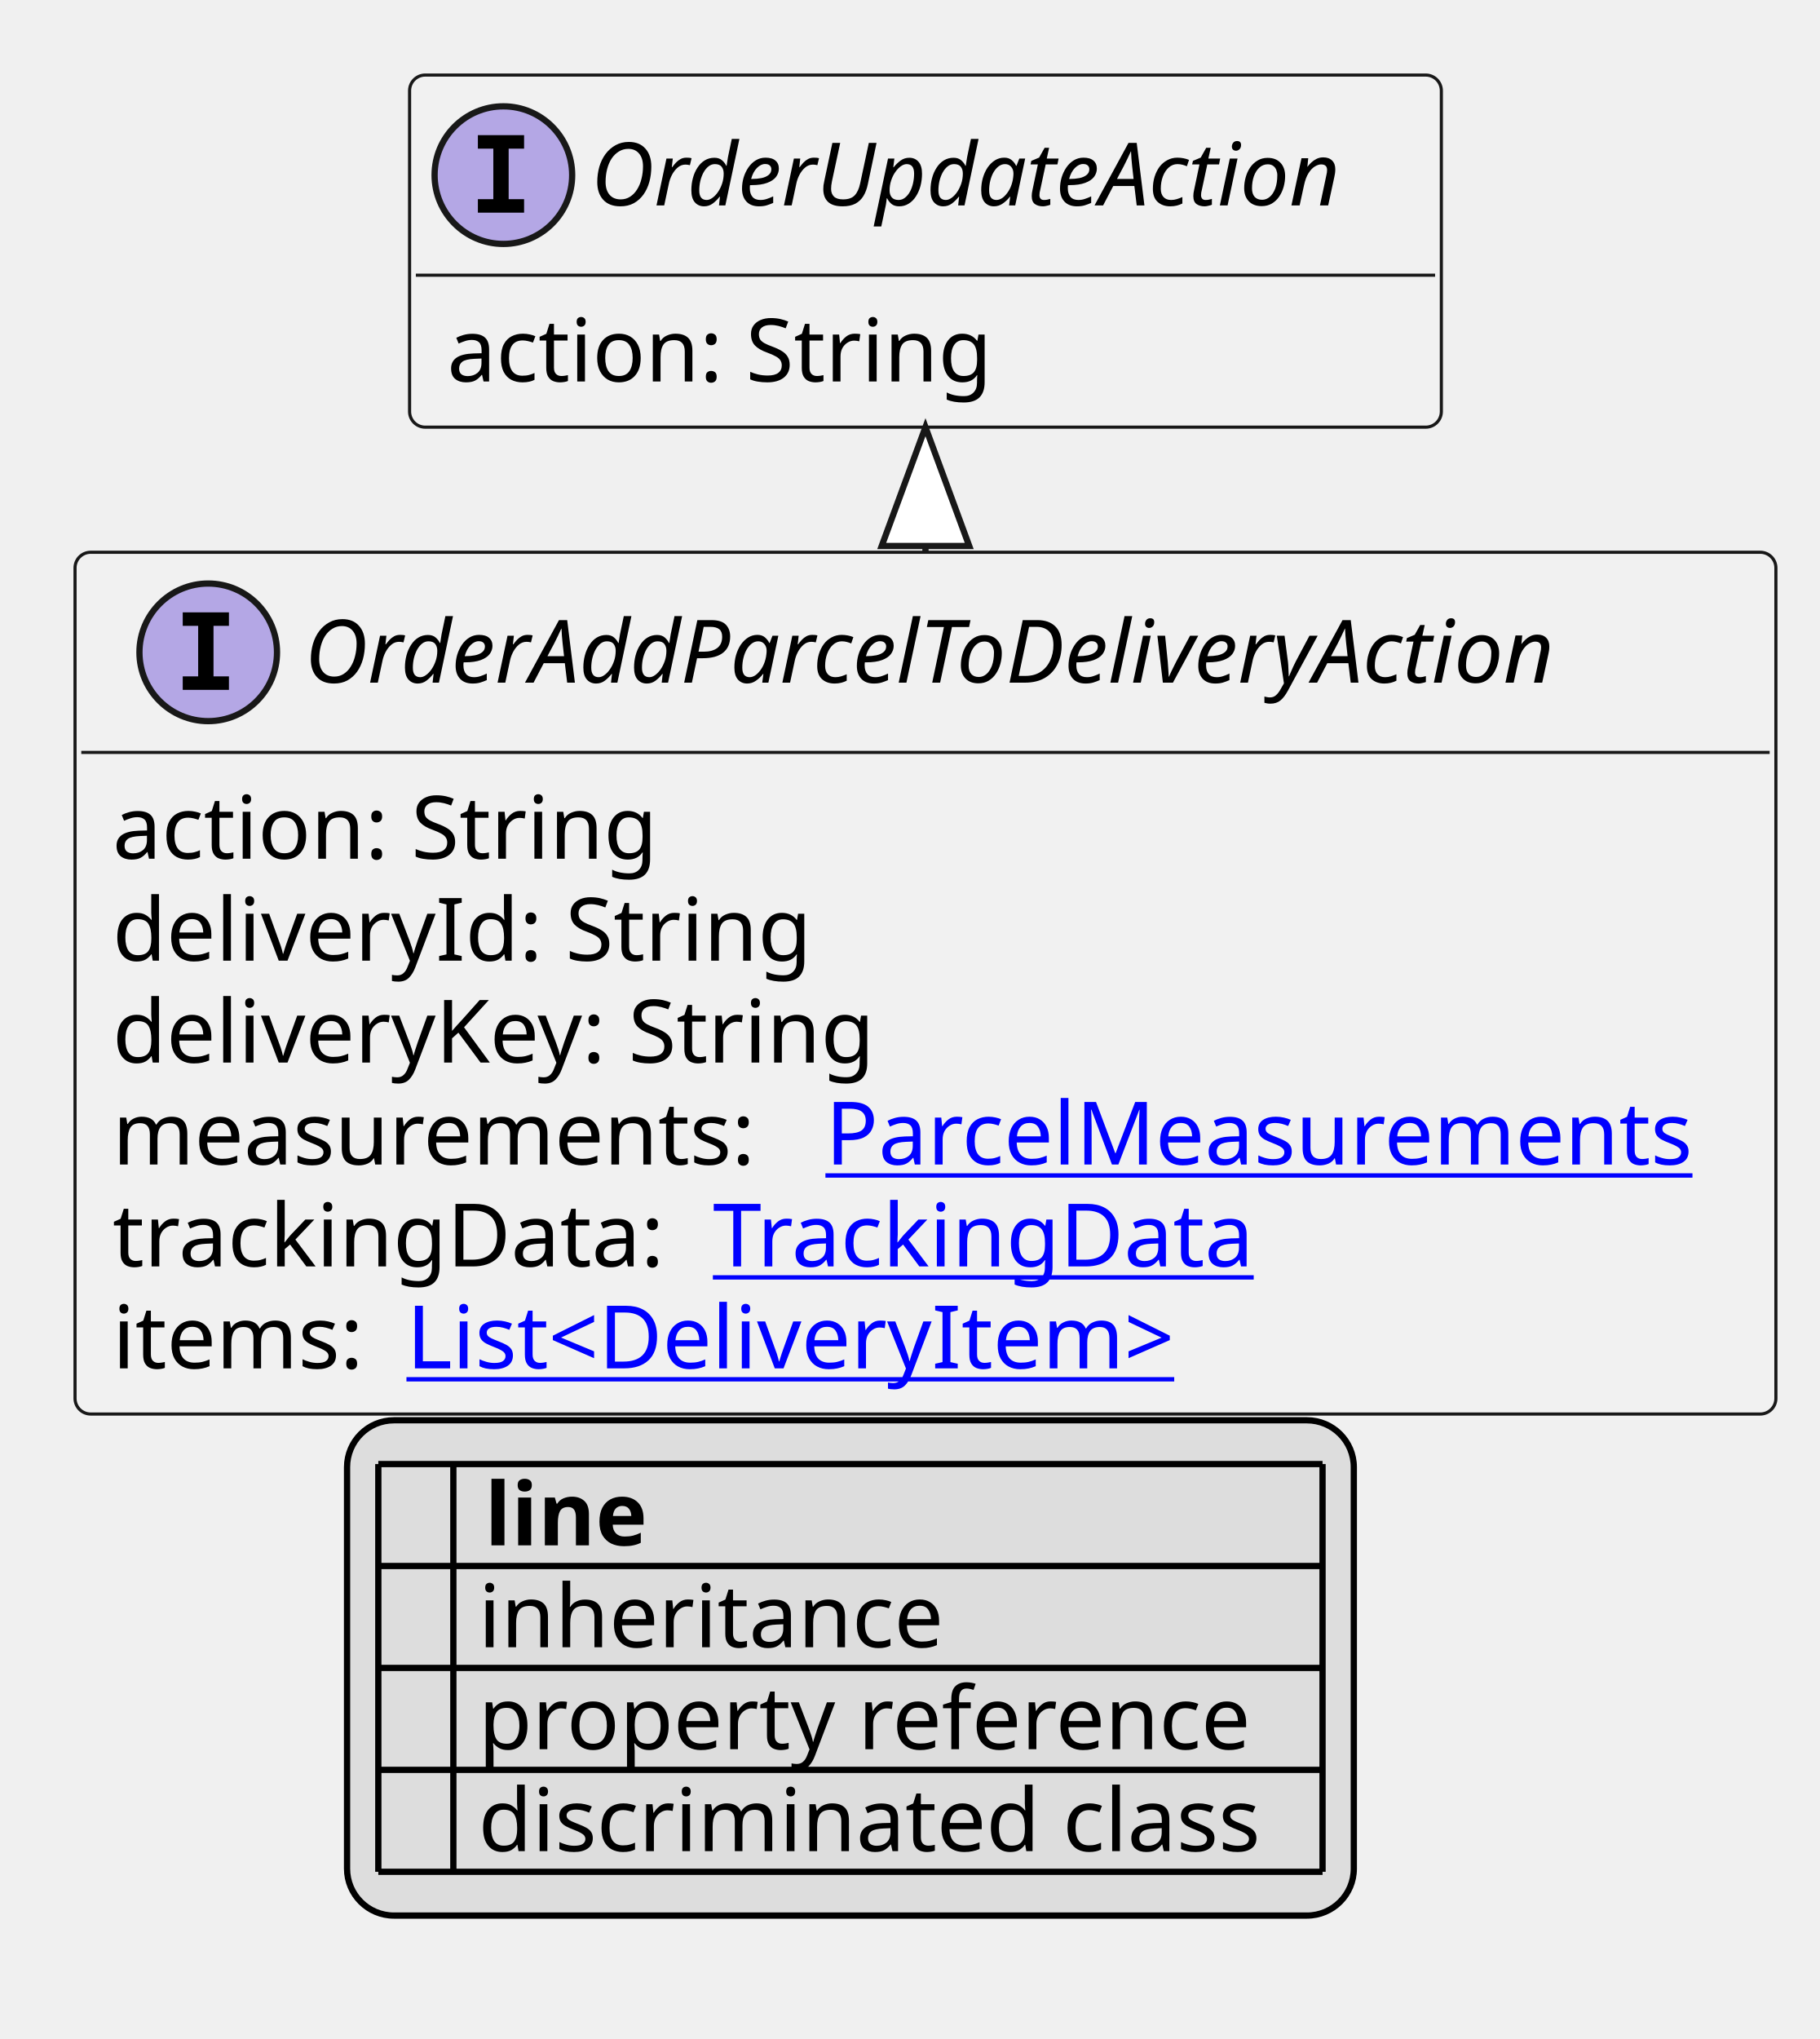
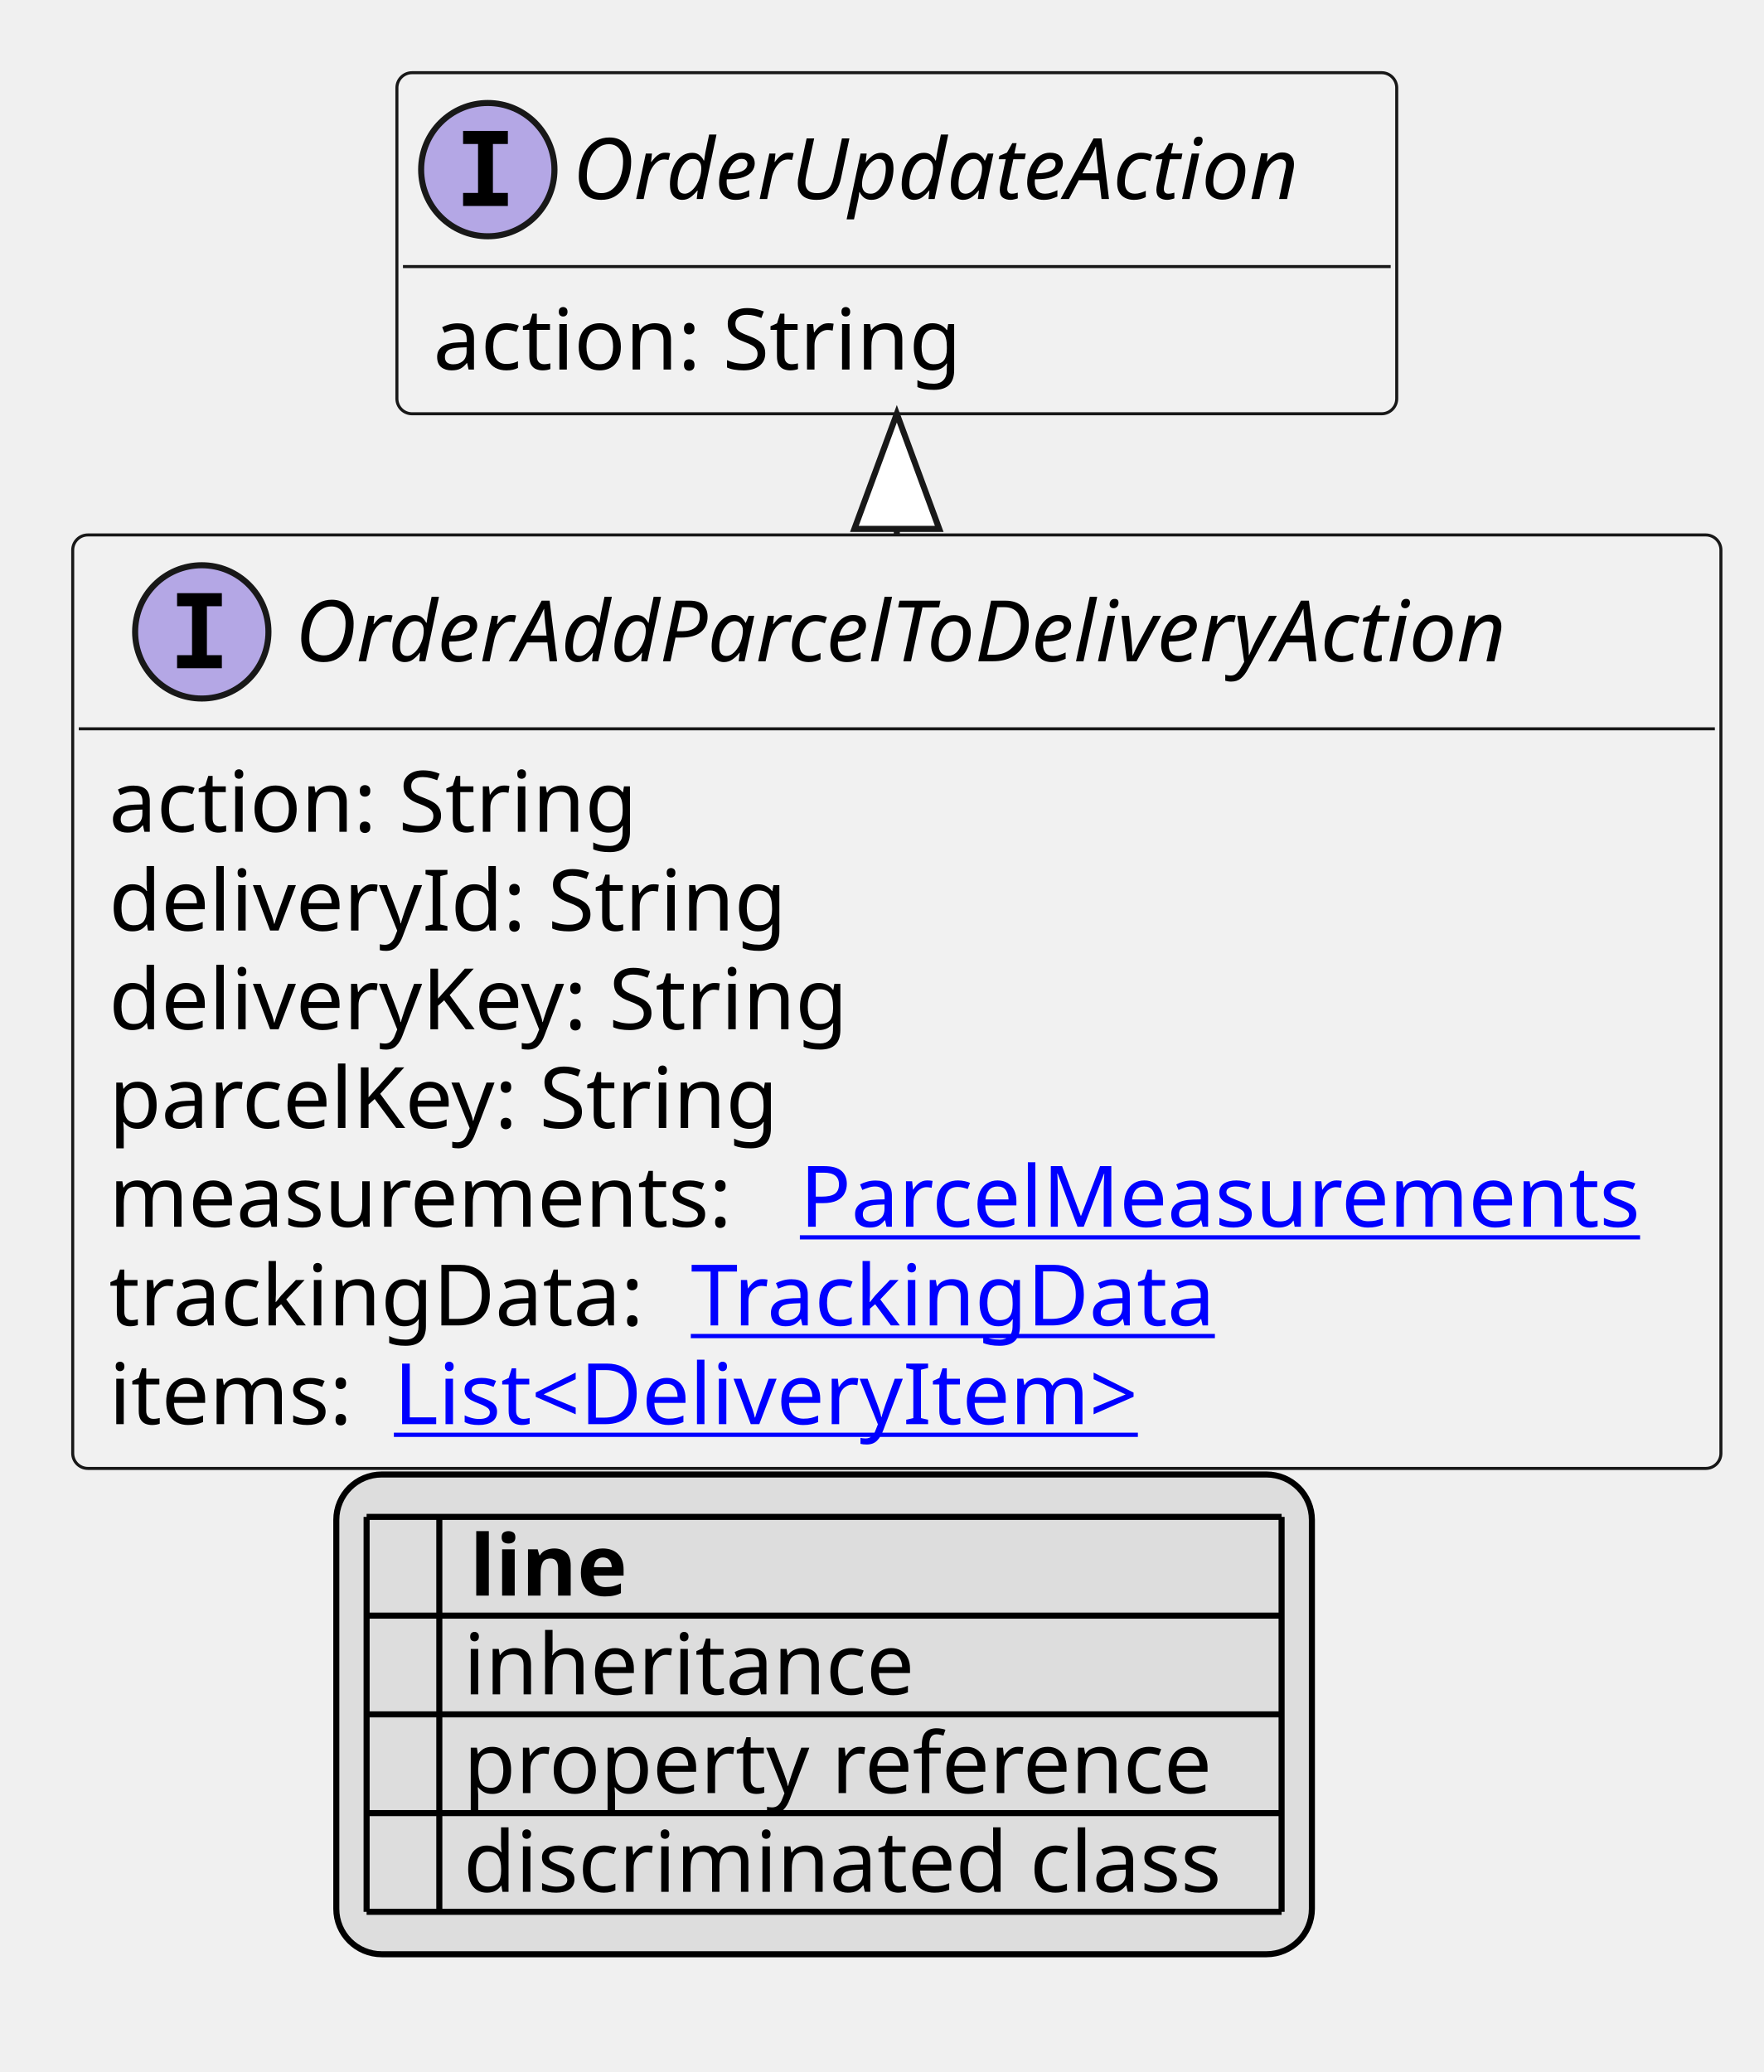
- <svg xmlns="http://www.w3.org/2000/svg" xmlns:xlink="http://www.w3.org/1999/xlink" contentStyleType="text/css" height="326px" preserveAspectRatio="none" style="width:291px;height:326px;background:#FFFFFF;" version="1.1" viewBox="0 0 291 326" width="291px" zoomAndPan="magnify">
+ <svg xmlns="http://www.w3.org/2000/svg" xmlns:xlink="http://www.w3.org/1999/xlink" contentStyleType="text/css" height="342px" preserveAspectRatio="none" style="width:291px;height:342px;background:#FFFFFF;" version="1.1" viewBox="0 0 291 342" width="291px" zoomAndPan="magnify">
  <defs>
-     <filter height="1" id="boq4wgm0rin5z0" width="1" x="0" y="0">
+     <filter height="1" id="b8n9trcq1uro90" width="1" x="0" y="0">
      <feFlood flood-color="#000000" result="flood" />
      <feComposite in="SourceGraphic" in2="flood" operator="over" />
    </filter>
-     <filter height="1" id="boq4wgm0rin5z1" width="1" x="0" y="0">
+     <filter height="1" id="b8n9trcq1uro91" width="1" x="0" y="0">
      <feFlood flood-color="#008000" result="flood" />
      <feComposite in="SourceGraphic" in2="flood" operator="over" />
    </filter>
-     <filter height="1" id="boq4wgm0rin5z2" width="1" x="0" y="0">
+     <filter height="1" id="b8n9trcq1uro92" width="1" x="0" y="0">
      <feFlood flood-color="#0000FF" result="flood" />
      <feComposite in="SourceGraphic" in2="flood" operator="over" />
    </filter>
  </defs>
  <g>
    <a href="OrderAddParcelToDeliveryAction.svg" target="_top" title="OrderAddParcelToDeliveryAction.svg" xlink:actuate="onRequest" xlink:href="OrderAddParcelToDeliveryAction.svg" xlink:show="new" xlink:title="OrderAddParcelToDeliveryAction.svg" xlink:type="simple">
      <g id="elem_OrderAddParcelToDeliveryAction">
-         <rect codeLine="10" fill="#F1F1F1" height="137.781" id="OrderAddParcelToDeliveryAction" rx="2.5" ry="2.5" style="stroke:#181818;stroke-width:0.5;" width="272" x="12" y="88.297" />
+         <rect codeLine="10" fill="#F1F1F1" height="154.078" id="OrderAddParcelToDeliveryAction" rx="2.5" ry="2.5" style="stroke:#181818;stroke-width:0.5;" width="272" x="12" y="88.297" />
        <ellipse cx="33.3" cy="104.297" fill="#B4A7E5" rx="11" ry="11" style="stroke:#181818;stroke-width:1.0;" />
        <path d="M29.222,100.062 L29.222,97.906 L36.612,97.906 L36.612,100.062 L34.144,100.062 L34.144,108.141 L36.612,108.141 L36.612,110.297 L29.222,110.297 L29.222,108.141 L31.691,108.141 L31.691,100.062 L29.222,100.062 Z " fill="#000000" />
        <text fill="#000000" font-family="sans-serif" font-size="14" font-style="italic" lengthAdjust="spacing" textLength="226" x="48.7" y="109.144">OrderAddParcelToDeliveryAction</text>
        <line style="stroke:#181818;stroke-width:0.5;" x1="13" x2="283" y1="120.297" y2="120.297" />
        <text fill="#000000" font-family="sans-serif" font-size="14" lengthAdjust="spacing" textLength="91" x="18" y="137.292">action: String</text>
        <text fill="#000000" font-family="sans-serif" font-size="14" lengthAdjust="spacing" textLength="113" x="18" y="153.589">deliveryId: String</text>
        <text fill="#000000" font-family="sans-serif" font-size="14" lengthAdjust="spacing" textLength="126" x="18" y="169.886">deliveryKey: String</text>
-         <text fill="#000000" font-family="sans-serif" font-size="14" lengthAdjust="spacing" textLength="110" x="18" y="186.183">measurements:</text>
+         <text fill="#000000" font-family="sans-serif" font-size="14" lengthAdjust="spacing" textLength="116" x="18" y="186.183">parcelKey: String</text>
+         <text fill="#000000" font-family="sans-serif" font-size="14" lengthAdjust="spacing" textLength="110" x="18" y="202.48">measurements:</text>
        <a href="ParcelMeasurements.svg" target="_top" title="ParcelMeasurements.svg" xlink:actuate="onRequest" xlink:href="ParcelMeasurements.svg" xlink:show="new" xlink:title="ParcelMeasurements.svg" xlink:type="simple">
-           <text fill="#0000FF" font-family="sans-serif" font-size="14" lengthAdjust="spacing" text-decoration="underline" textLength="146" x="132" y="186.183">ParcelMeasurements</text>
+           <text fill="#0000FF" font-family="sans-serif" font-size="14" lengthAdjust="spacing" text-decoration="underline" textLength="146" x="132" y="202.48">ParcelMeasurements</text>
        </a>
-         <text fill="#000000" font-family="sans-serif" font-size="14" lengthAdjust="spacing" textLength="92" x="18" y="202.48">trackingData:</text>
+         <text fill="#000000" font-family="sans-serif" font-size="14" lengthAdjust="spacing" textLength="92" x="18" y="218.776">trackingData:</text>
        <a href="TrackingData.svg" target="_top" title="TrackingData.svg" xlink:actuate="onRequest" xlink:href="TrackingData.svg" xlink:show="new" xlink:title="TrackingData.svg" xlink:type="simple">
-           <text fill="#0000FF" font-family="sans-serif" font-size="14" lengthAdjust="spacing" text-decoration="underline" textLength="91" x="114" y="202.48">TrackingData</text>
+           <text fill="#0000FF" font-family="sans-serif" font-size="14" lengthAdjust="spacing" text-decoration="underline" textLength="91" x="114" y="218.776">TrackingData</text>
        </a>
-         <text fill="#000000" font-family="sans-serif" font-size="14" lengthAdjust="spacing" textLength="43" x="18" y="218.776">items:</text>
+         <text fill="#000000" font-family="sans-serif" font-size="14" lengthAdjust="spacing" textLength="43" x="18" y="235.073">items:</text>
        <a href="DeliveryItem.svg" target="_top" title="DeliveryItem.svg" xlink:actuate="onRequest" xlink:href="DeliveryItem.svg" xlink:show="new" xlink:title="DeliveryItem.svg" xlink:type="simple">
-           <text fill="#0000FF" font-family="sans-serif" font-size="14" lengthAdjust="spacing" text-decoration="underline" textLength="131" x="65" y="218.776">List&lt;DeliveryItem&gt;</text>
+           <text fill="#0000FF" font-family="sans-serif" font-size="14" lengthAdjust="spacing" text-decoration="underline" textLength="131" x="65" y="235.073">List&lt;DeliveryItem&gt;</text>
        </a>
      </g>
    </a>
    <a href="OrderUpdateAction.svg" target="_top" title="OrderUpdateAction.svg" xlink:actuate="onRequest" xlink:href="OrderUpdateAction.svg" xlink:show="new" xlink:title="OrderUpdateAction.svg" xlink:type="simple">
      <g id="elem_OrderUpdateAction">
-         <rect codeLine="18" fill="#F1F1F1" height="56.297" id="OrderUpdateAction" rx="2.5" ry="2.5" style="stroke:#181818;stroke-width:0.5;" width="165" x="65.5" y="12" />
+         <rect codeLine="19" fill="#F1F1F1" height="56.297" id="OrderUpdateAction" rx="2.5" ry="2.5" style="stroke:#181818;stroke-width:0.5;" width="165" x="65.5" y="12" />
        <ellipse cx="80.5" cy="28" fill="#B4A7E5" rx="11" ry="11" style="stroke:#181818;stroke-width:1.0;" />
        <path d="M76.422,23.766 L76.422,21.609 L83.812,21.609 L83.812,23.766 L81.344,23.766 L81.344,31.844 L83.812,31.844 L83.812,34 L76.422,34 L76.422,31.844 L78.891,31.844 L78.891,23.766 L76.422,23.766 Z " fill="#000000" />
        <text fill="#000000" font-family="sans-serif" font-size="14" font-style="italic" lengthAdjust="spacing" textLength="133" x="94.5" y="32.847">OrderUpdateAction</text>
        <line style="stroke:#181818;stroke-width:0.5;" x1="66.5" x2="229.5" y1="44" y2="44" />
        <text fill="#000000" font-family="sans-serif" font-size="14" lengthAdjust="spacing" textLength="91" x="71.5" y="60.995">action: String</text>
      </g>
    </a>
    <line style="stroke:#181818;stroke-width:1.0;" x1="148" x2="148" y1="68.297" y2="88.297" />
    <polygon fill="#FFFFFF" points="148,68.297,141,87.297,155,87.297,148,68.297" style="stroke:#181818;stroke-width:1.0;" />
-     <rect fill="#DDDDDD" height="79.188" id="_legend" rx="7.5" ry="7.5" style="stroke:#000000;stroke-width:1.0;" width="161" x="55.5" y="227.078" />
-     <text fill="#000000" font-family="sans-serif" font-size="14" font-weight="bold" lengthAdjust="spacing" textLength="5" x="60.5" y="247.073"> </text>
-     <text fill="#000000" font-family="sans-serif" font-size="14" font-weight="bold" lengthAdjust="spacing" textLength="28" x="77.5" y="247.073">line</text>
-     <text fill="#000000" filter="url(#boq4wgm0rin5z0)" font-family="sans-serif" font-size="14" lengthAdjust="spacing" textLength="12" x="60.5" y="263.37">   </text>
-     <text fill="#000000" font-family="sans-serif" font-size="14" lengthAdjust="spacing" textLength="77" x="76.5" y="263.37">inheritance</text>
-     <text fill="#000000" filter="url(#boq4wgm0rin5z1)" font-family="sans-serif" font-size="14" lengthAdjust="spacing" textLength="12" x="60.5" y="279.667">   </text>
-     <text fill="#000000" font-family="sans-serif" font-size="14" lengthAdjust="spacing" textLength="129" x="76.5" y="279.667">property reference</text>
-     <text fill="#000000" filter="url(#boq4wgm0rin5z2)" font-family="sans-serif" font-size="14" lengthAdjust="spacing" textLength="12" x="60.5" y="295.964">   </text>
-     <text fill="#000000" font-family="sans-serif" font-size="14" lengthAdjust="spacing" textLength="131" x="76.5" y="295.964">discriminated class</text>
-     <line style="stroke:#000000;stroke-width:1.0;" x1="60.5" x2="211.5" y1="234.078" y2="234.078" />
+     <rect fill="#DDDDDD" height="79.188" id="_legend" rx="7.5" ry="7.5" style="stroke:#000000;stroke-width:1.0;" width="161" x="55.5" y="243.375" />
+     <text fill="#000000" font-family="sans-serif" font-size="14" font-weight="bold" lengthAdjust="spacing" textLength="5" x="60.5" y="263.37"> </text>
+     <text fill="#000000" font-family="sans-serif" font-size="14" font-weight="bold" lengthAdjust="spacing" textLength="28" x="77.5" y="263.37">line</text>
+     <text fill="#000000" filter="url(#b8n9trcq1uro90)" font-family="sans-serif" font-size="14" lengthAdjust="spacing" textLength="12" x="60.5" y="279.667">   </text>
+     <text fill="#000000" font-family="sans-serif" font-size="14" lengthAdjust="spacing" textLength="77" x="76.5" y="279.667">inheritance</text>
+     <text fill="#000000" filter="url(#b8n9trcq1uro91)" font-family="sans-serif" font-size="14" lengthAdjust="spacing" textLength="12" x="60.5" y="295.964">   </text>
+     <text fill="#000000" font-family="sans-serif" font-size="14" lengthAdjust="spacing" textLength="129" x="76.5" y="295.964">property reference</text>
+     <text fill="#000000" filter="url(#b8n9trcq1uro92)" font-family="sans-serif" font-size="14" lengthAdjust="spacing" textLength="12" x="60.5" y="312.261">   </text>
+     <text fill="#000000" font-family="sans-serif" font-size="14" lengthAdjust="spacing" textLength="131" x="76.5" y="312.261">discriminated class</text>
    <line style="stroke:#000000;stroke-width:1.0;" x1="60.5" x2="211.5" y1="250.375" y2="250.375" />
    <line style="stroke:#000000;stroke-width:1.0;" x1="60.5" x2="211.5" y1="266.672" y2="266.672" />
    <line style="stroke:#000000;stroke-width:1.0;" x1="60.5" x2="211.5" y1="282.969" y2="282.969" />
    <line style="stroke:#000000;stroke-width:1.0;" x1="60.5" x2="211.5" y1="299.266" y2="299.266" />
-     <line style="stroke:#000000;stroke-width:1.0;" x1="60.5" x2="60.5" y1="234.078" y2="299.266" />
-     <line style="stroke:#000000;stroke-width:1.0;" x1="72.5" x2="72.5" y1="234.078" y2="299.266" />
-     <line style="stroke:#000000;stroke-width:1.0;" x1="211.5" x2="211.5" y1="234.078" y2="299.266" />
+     <line style="stroke:#000000;stroke-width:1.0;" x1="60.5" x2="211.5" y1="315.562" y2="315.562" />
+     <line style="stroke:#000000;stroke-width:1.0;" x1="60.5" x2="60.5" y1="250.375" y2="315.562" />
+     <line style="stroke:#000000;stroke-width:1.0;" x1="72.5" x2="72.5" y1="250.375" y2="315.562" />
+     <line style="stroke:#000000;stroke-width:1.0;" x1="211.5" x2="211.5" y1="250.375" y2="315.562" />
  </g>
</svg>
